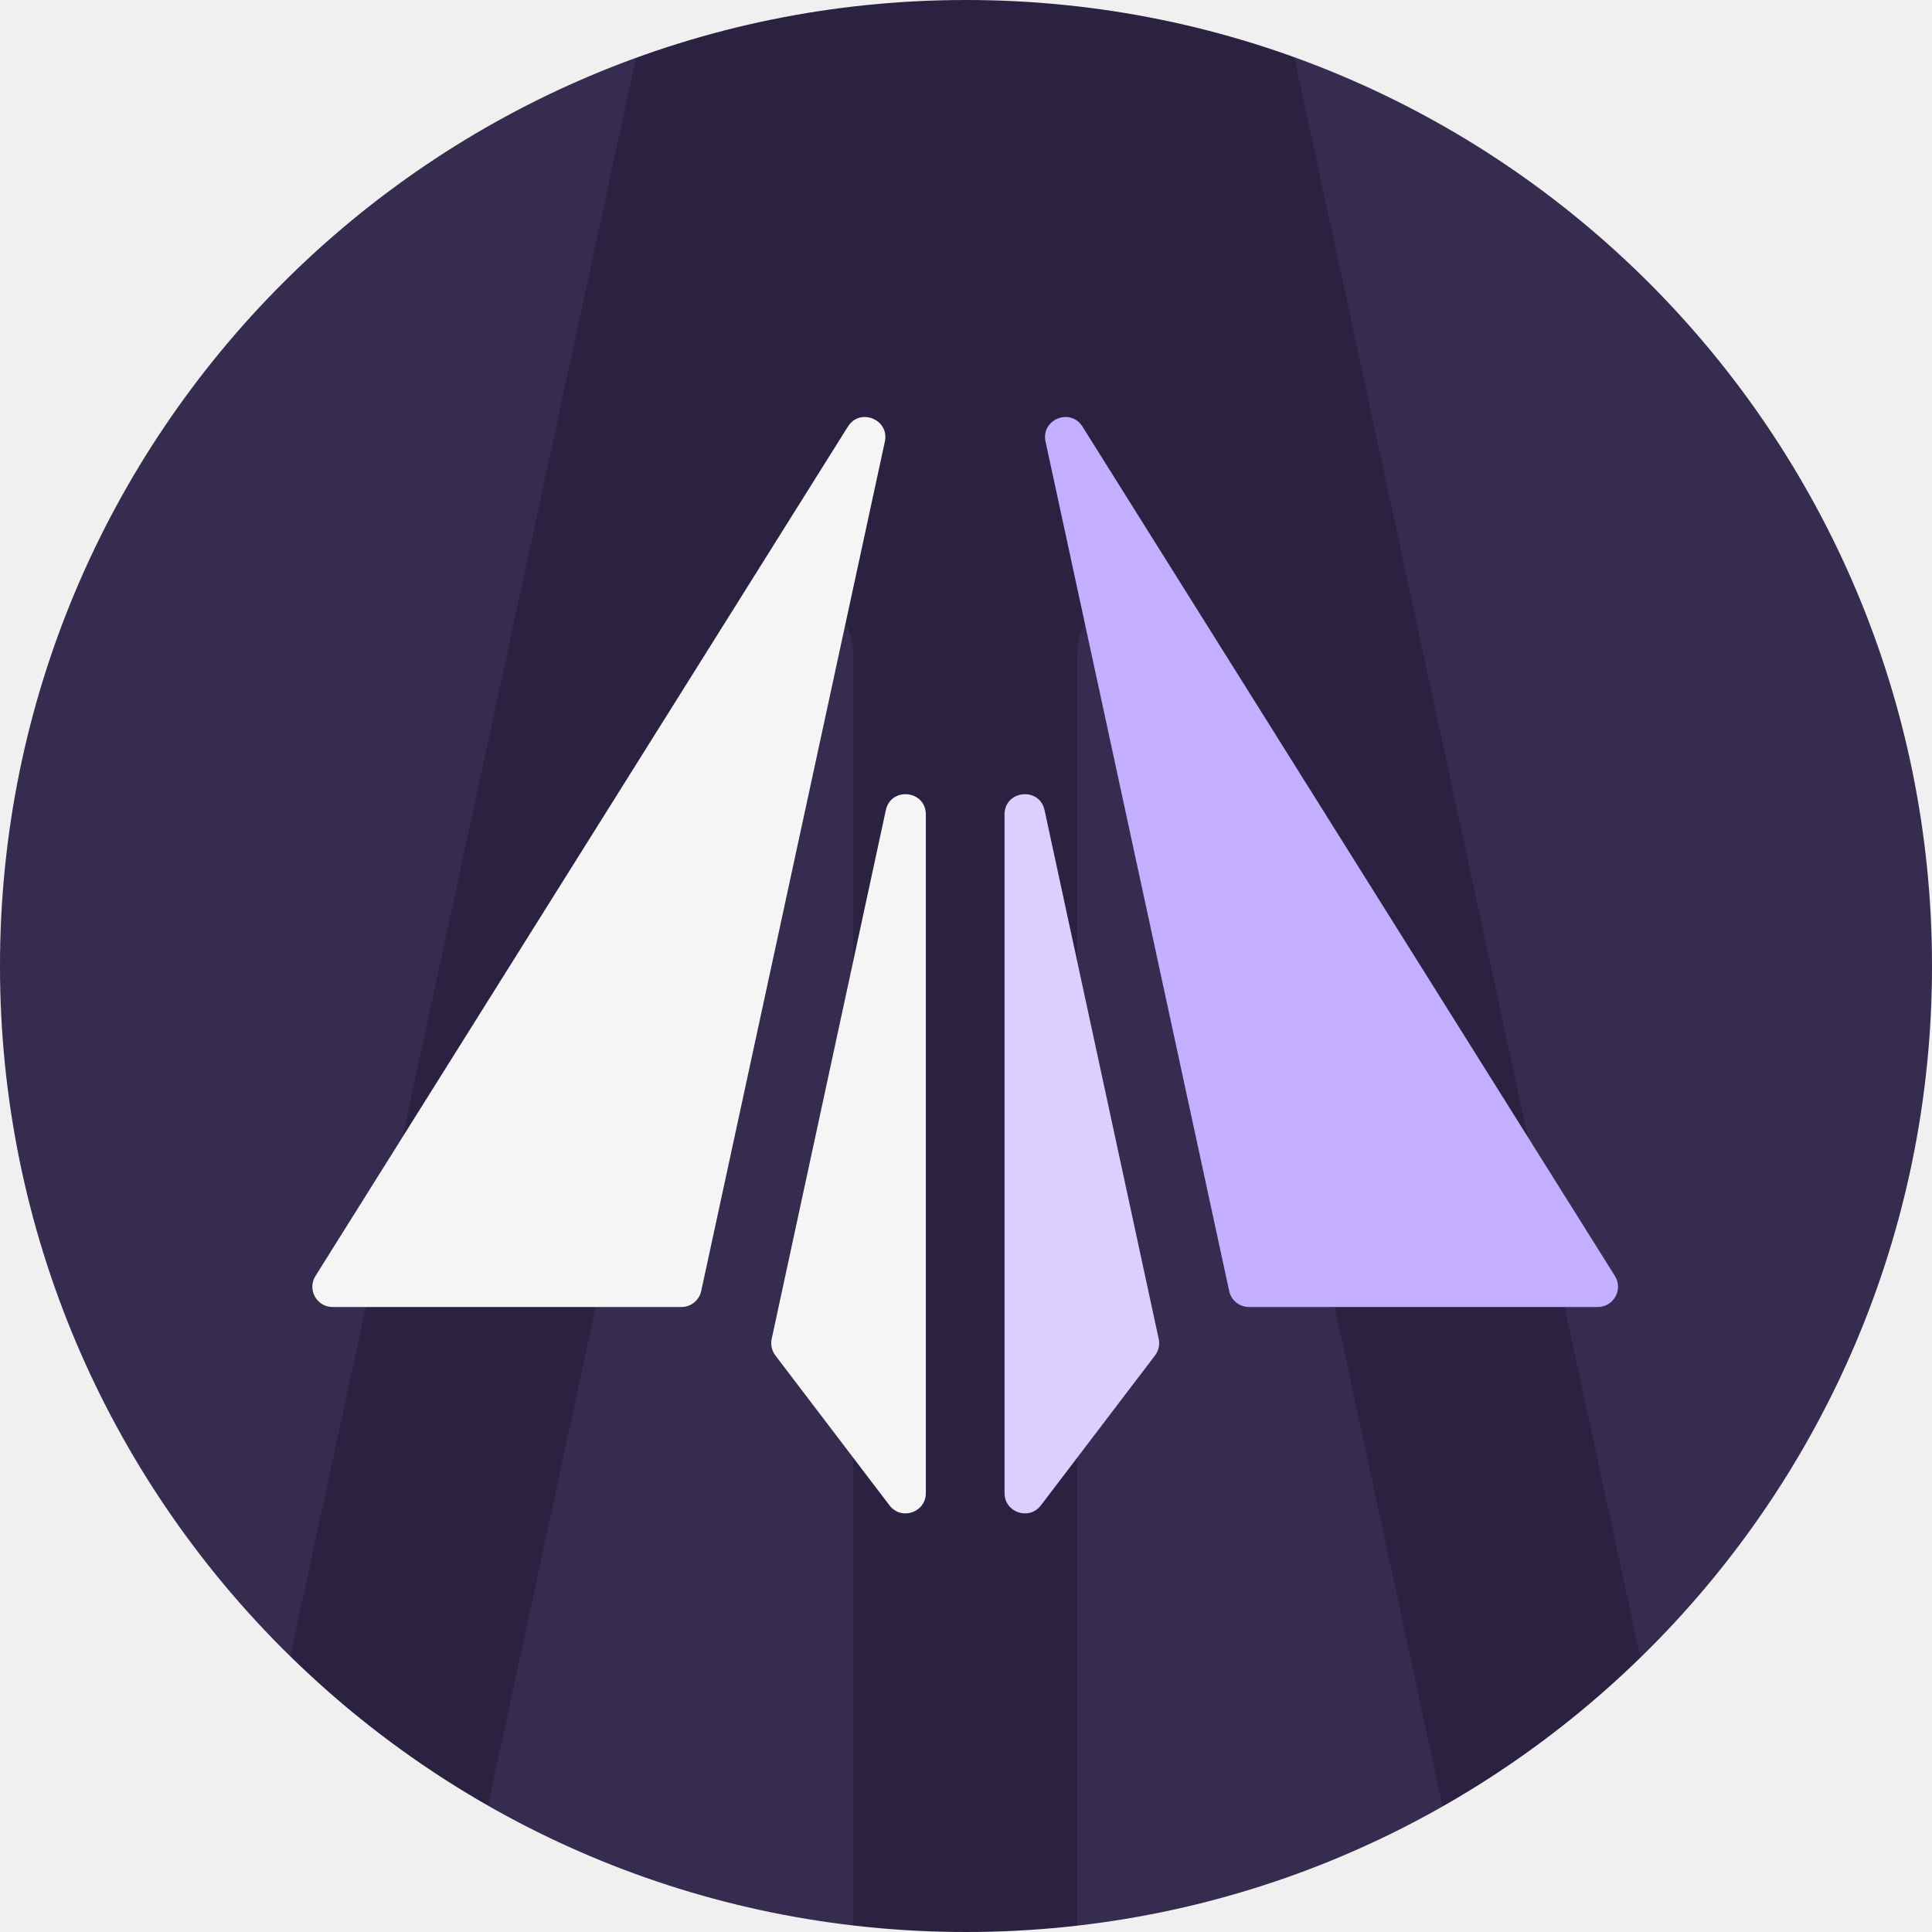
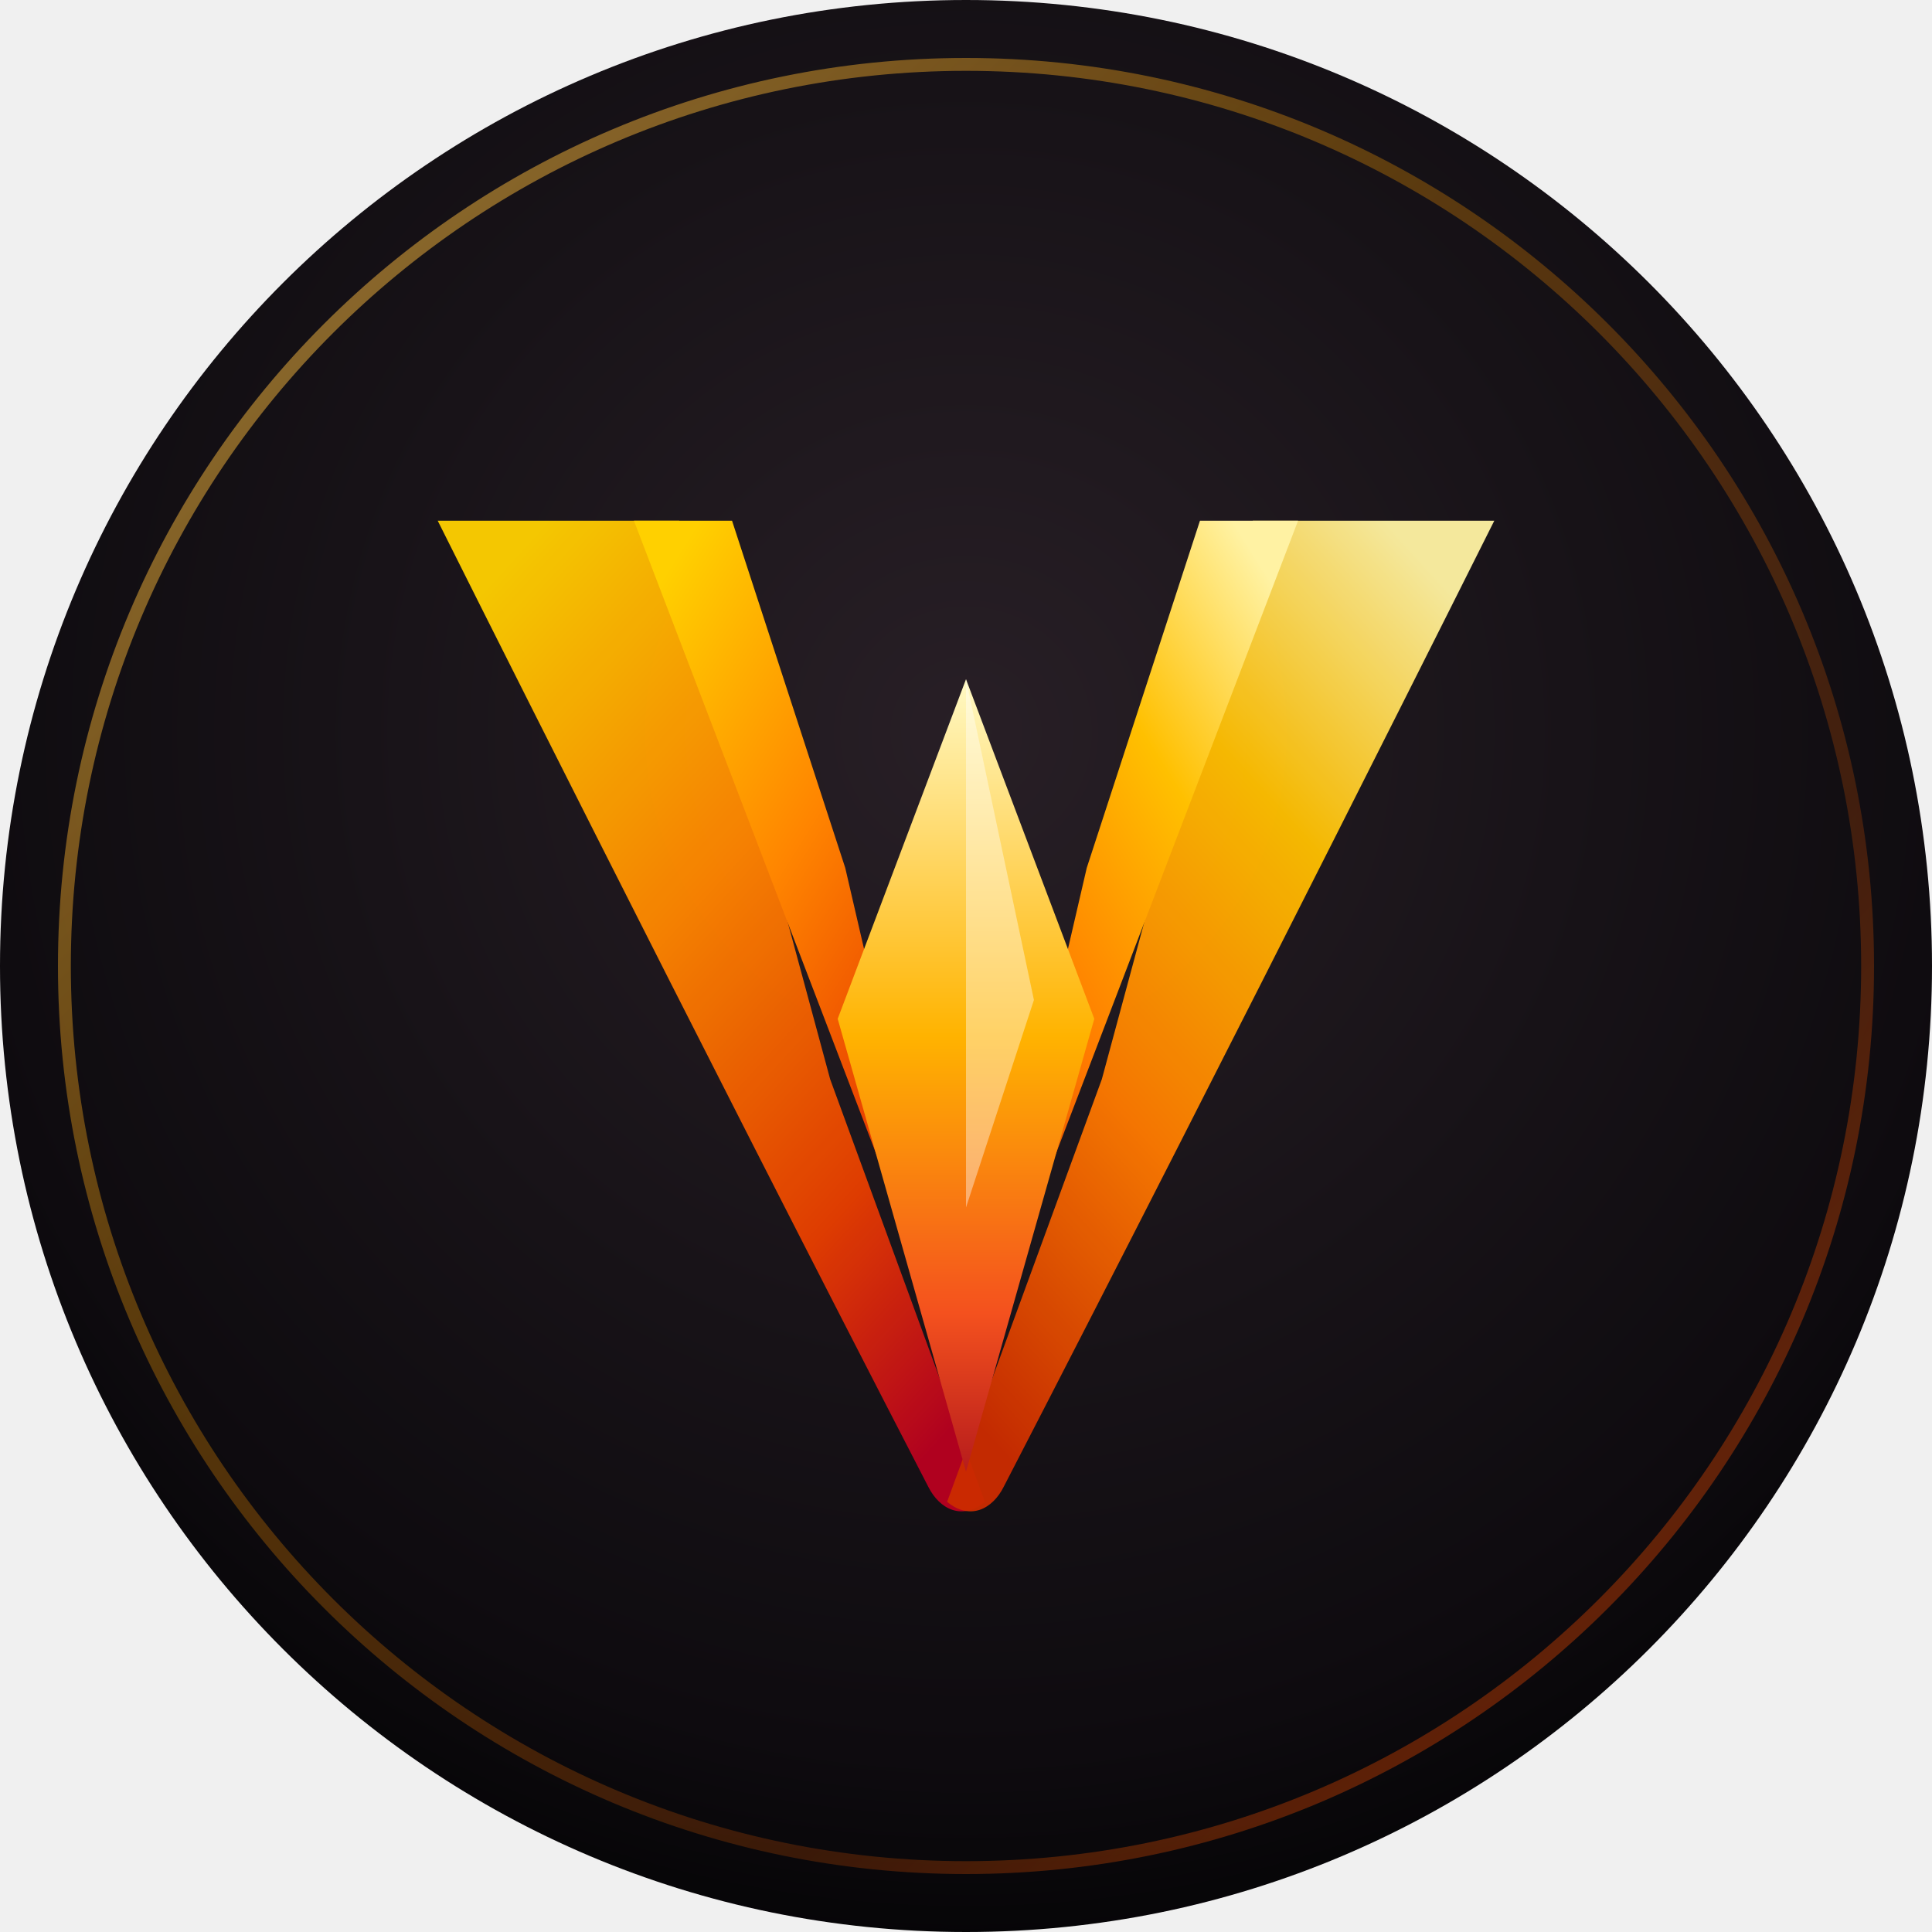
<svg xmlns="http://www.w3.org/2000/svg" width="1200" height="1200" viewBox="0 0 1200 1200" fill="none">
-   <g clip-path="url(#clip0_1177_50)">
-     <rect width="1200" height="1200" rx="600" fill="#2B2242" />
-     <g opacity="0.07">
-       <path d="M806.896 -279.064C785.598 -313.026 733.108 -291.661 741.582 -252.479L1066.32 1248.94C1069.88 1265.41 1084.45 1277.16 1101.31 1277.16H1718.15C1746.29 1277.16 1763.42 1246.19 1748.47 1222.35L806.896 -279.064Z" fill="#C3AEFF" />
-       <path d="M669.079 1606.13C669.079 1640.4 712.592 1655.08 733.354 1627.82L935.184 1362.81C941.526 1354.48 943.905 1343.8 941.696 1333.57L739.866 399.014C730.809 357.077 669.079 363.667 669.079 406.57L669.079 1606.13Z" fill="#C3AEFF" />
-       <path d="M392.104 -279.064C413.403 -313.026 465.892 -291.661 457.418 -252.479L132.68 1248.94C129.117 1265.41 114.546 1277.16 97.692 1277.16H-519.146C-547.286 1277.16 -564.423 1246.19 -549.473 1222.35L392.104 -279.064Z" fill="#C3AEFF" />
-       <path d="M529.921 1606.13C529.921 1640.4 486.408 1655.08 465.646 1627.82L263.816 1362.81C257.474 1354.48 255.095 1343.8 257.304 1333.57L459.134 399.014C468.191 357.077 529.921 363.667 529.921 406.57V1606.13Z" fill="#C3AEFF" />
-     </g>
-     <path d="M672.345 264.951C664.864 253.017 646.428 260.525 649.404 274.293L763.463 801.88C764.715 807.668 769.833 811.799 775.752 811.799H992.407C1002.29 811.799 1008.31 800.915 1003.06 792.538L672.345 264.951Z" fill="#C3AEFF" />
-     <path d="M623.939 927.397C623.939 939.438 639.222 944.597 646.514 935.018L717.404 841.895C719.631 838.969 720.467 835.214 719.691 831.618L648.801 503.223C645.62 488.487 623.939 490.802 623.939 505.878L623.939 927.397Z" fill="#DCCFFF" />
-     <path d="M526.655 264.951C534.136 253.017 552.572 260.525 549.596 274.293L435.537 801.88C434.285 807.668 429.167 811.799 423.248 811.799H206.593C196.709 811.799 190.69 800.915 195.941 792.538L526.655 264.951Z" fill="#F5F5F5" />
-     <path d="M575.061 927.397C575.061 939.438 559.778 944.597 552.486 935.018L481.596 841.895C479.369 838.969 478.533 835.214 479.309 831.618L550.199 503.223C553.38 488.487 575.061 490.802 575.061 505.878V927.397Z" fill="#F5F5F5" />
+   <defs>
+     <radialGradient id="bgGrad" cx="50%" cy="38%" r="62%">
+       <stop offset="0%" stop-color="#281F26" />
+       <stop offset="50%" stop-color="#181318" />
+       <stop offset="85%" stop-color="#0E0B0F" />
+       <stop offset="100%" stop-color="#060507" />
+     </radialGradient>
+     <linearGradient id="ringGrad" x1="0%" y1="0%" x2="100%" y2="100%">
+       <stop offset="0%" stop-color="#FFD166" stop-opacity="0.6" />
+       <stop offset="40%" stop-color="#FF9E00" stop-opacity="0.3" />
+       <stop offset="70%" stop-color="#FF6000" stop-opacity="0.2" />
+       <stop offset="100%" stop-color="#FF3C00" stop-opacity="0.5" />
+     </linearGradient>
+     <linearGradient id="leftWing" x1="20%" y1="0%" x2="80%" y2="100%">
+       <stop offset="0%" stop-color="#FFD000" />
+       <stop offset="40%" stop-color="#FF8500" />
+       <stop offset="75%" stop-color="#E83E00" />
+       <stop offset="100%" stop-color="#B8001F" />
+     </linearGradient>
+     <linearGradient id="rightWing" x1="80%" y1="0%" x2="20%" y2="100%">
+       <stop offset="0%" stop-color="#FFF2A3" />
+       <stop offset="30%" stop-color="#FFC000" />
+       <stop offset="65%" stop-color="#FF7A00" />
+       <stop offset="100%" stop-color="#CC2B00" />
+     </linearGradient>
+     <linearGradient id="centerCore" x1="0%" y1="0%" x2="0%" y2="100%">
+       <stop offset="0%" stop-color="#FFF9C4" />
+       <stop offset="45%" stop-color="#FFB300" />
+       <stop offset="80%" stop-color="#F4511E" />
+       <stop offset="100%" stop-color="#B71C1C" />
+     </linearGradient>
+   </defs>
+   <rect width="1200" height="1200" rx="600" fill="url(#bgGrad)" />
+   <circle cx="600" cy="600" r="560" fill="none" stroke="url(#ringGrad)" stroke-width="8" />
+   <g transform="matrix(1.171875 0 0 1.171875 0 0)">
+     <path d="M232 276 C232 276 368 548 492 788 C498 800 510 806 522 796 L440 572 L360 276 Z" fill="url(#leftWing)" opacity="0.95" />
+     <path d="M792 276 C792 276 656 548 532 788 C526 800 514 806 502 796 L584 572 L664 276 Z" fill="url(#rightWing)" opacity="0.95" />
+     <path d="M336 276 L512 736 L448 460 L388 276 Z" fill="url(#leftWing)" />
+     <path d="M688 276 L512 736 L576 460 L636 276 Z" fill="url(#rightWing)" />
+     <path d="M512 360 L580 540 L512 780 L444 540 Z" fill="url(#centerCore)" />
+     <path d="M512 360 L548 530 L512 640 Z" fill="#FFFFFF" opacity="0.4" />
  </g>
-   <defs>
-     <clipPath id="clip0_1177_50">
-       <rect width="1200" height="1200" rx="600" fill="white" />
-     </clipPath>
-   </defs>
</svg>
